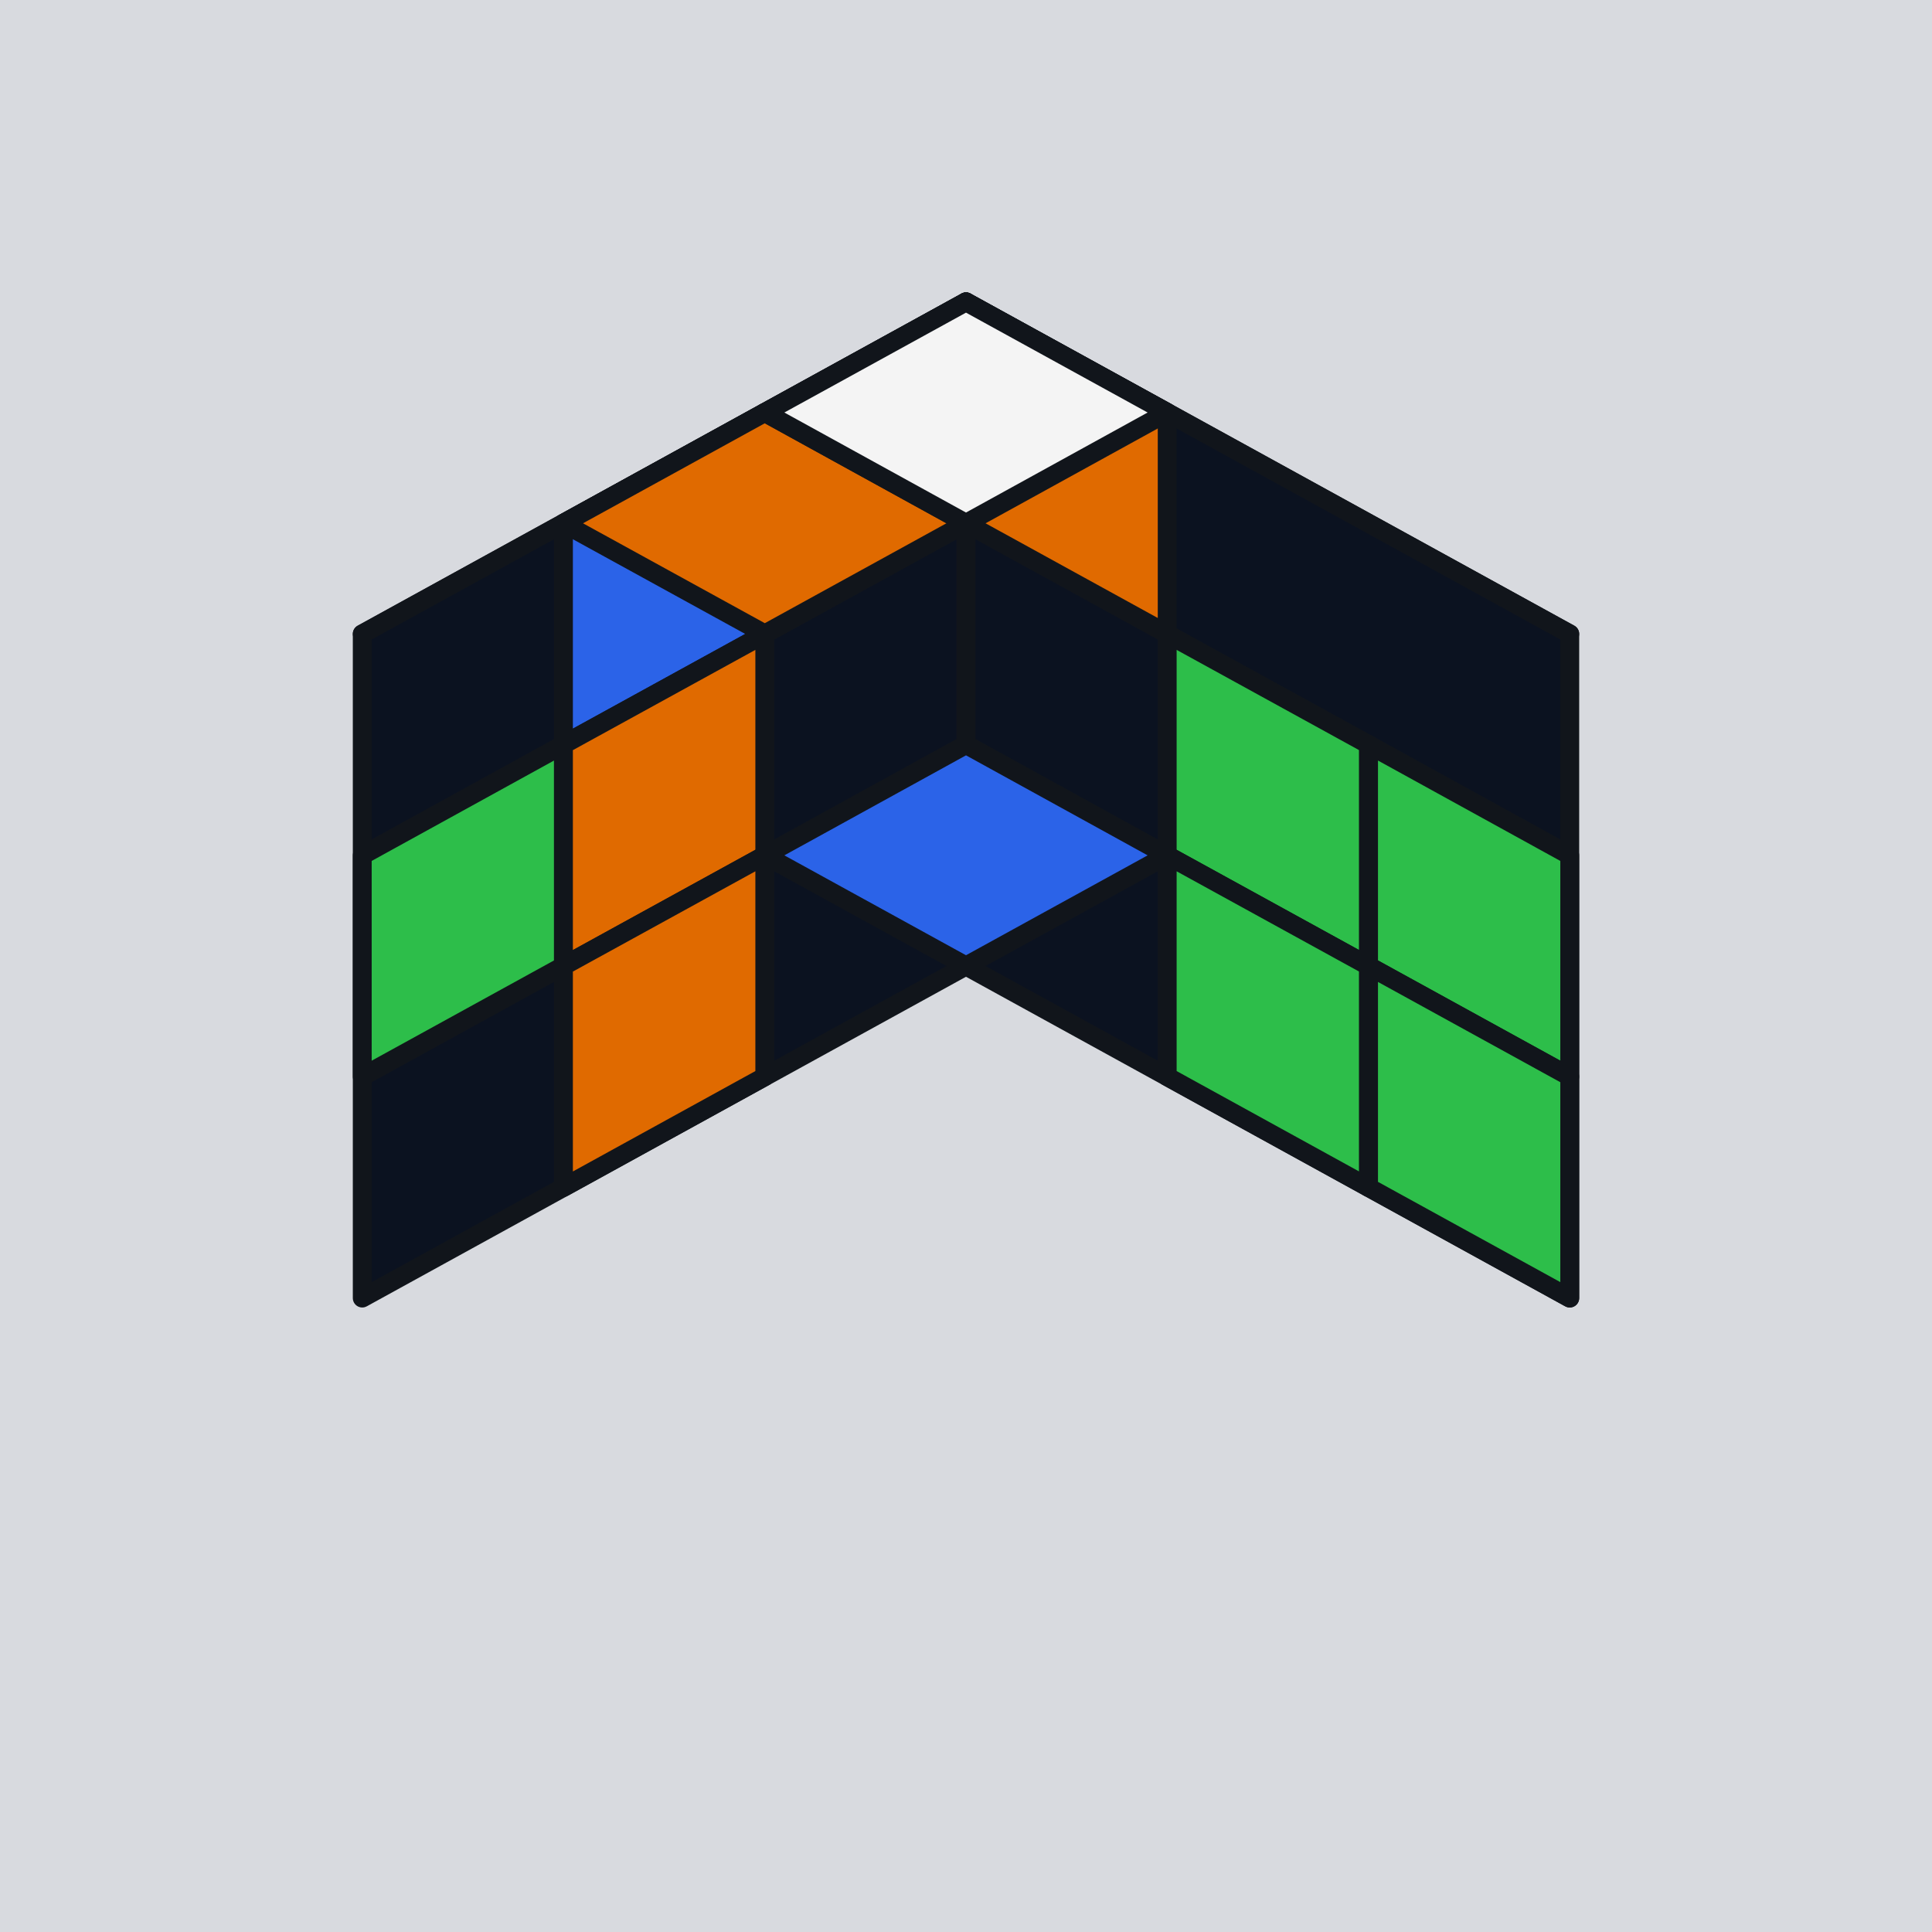
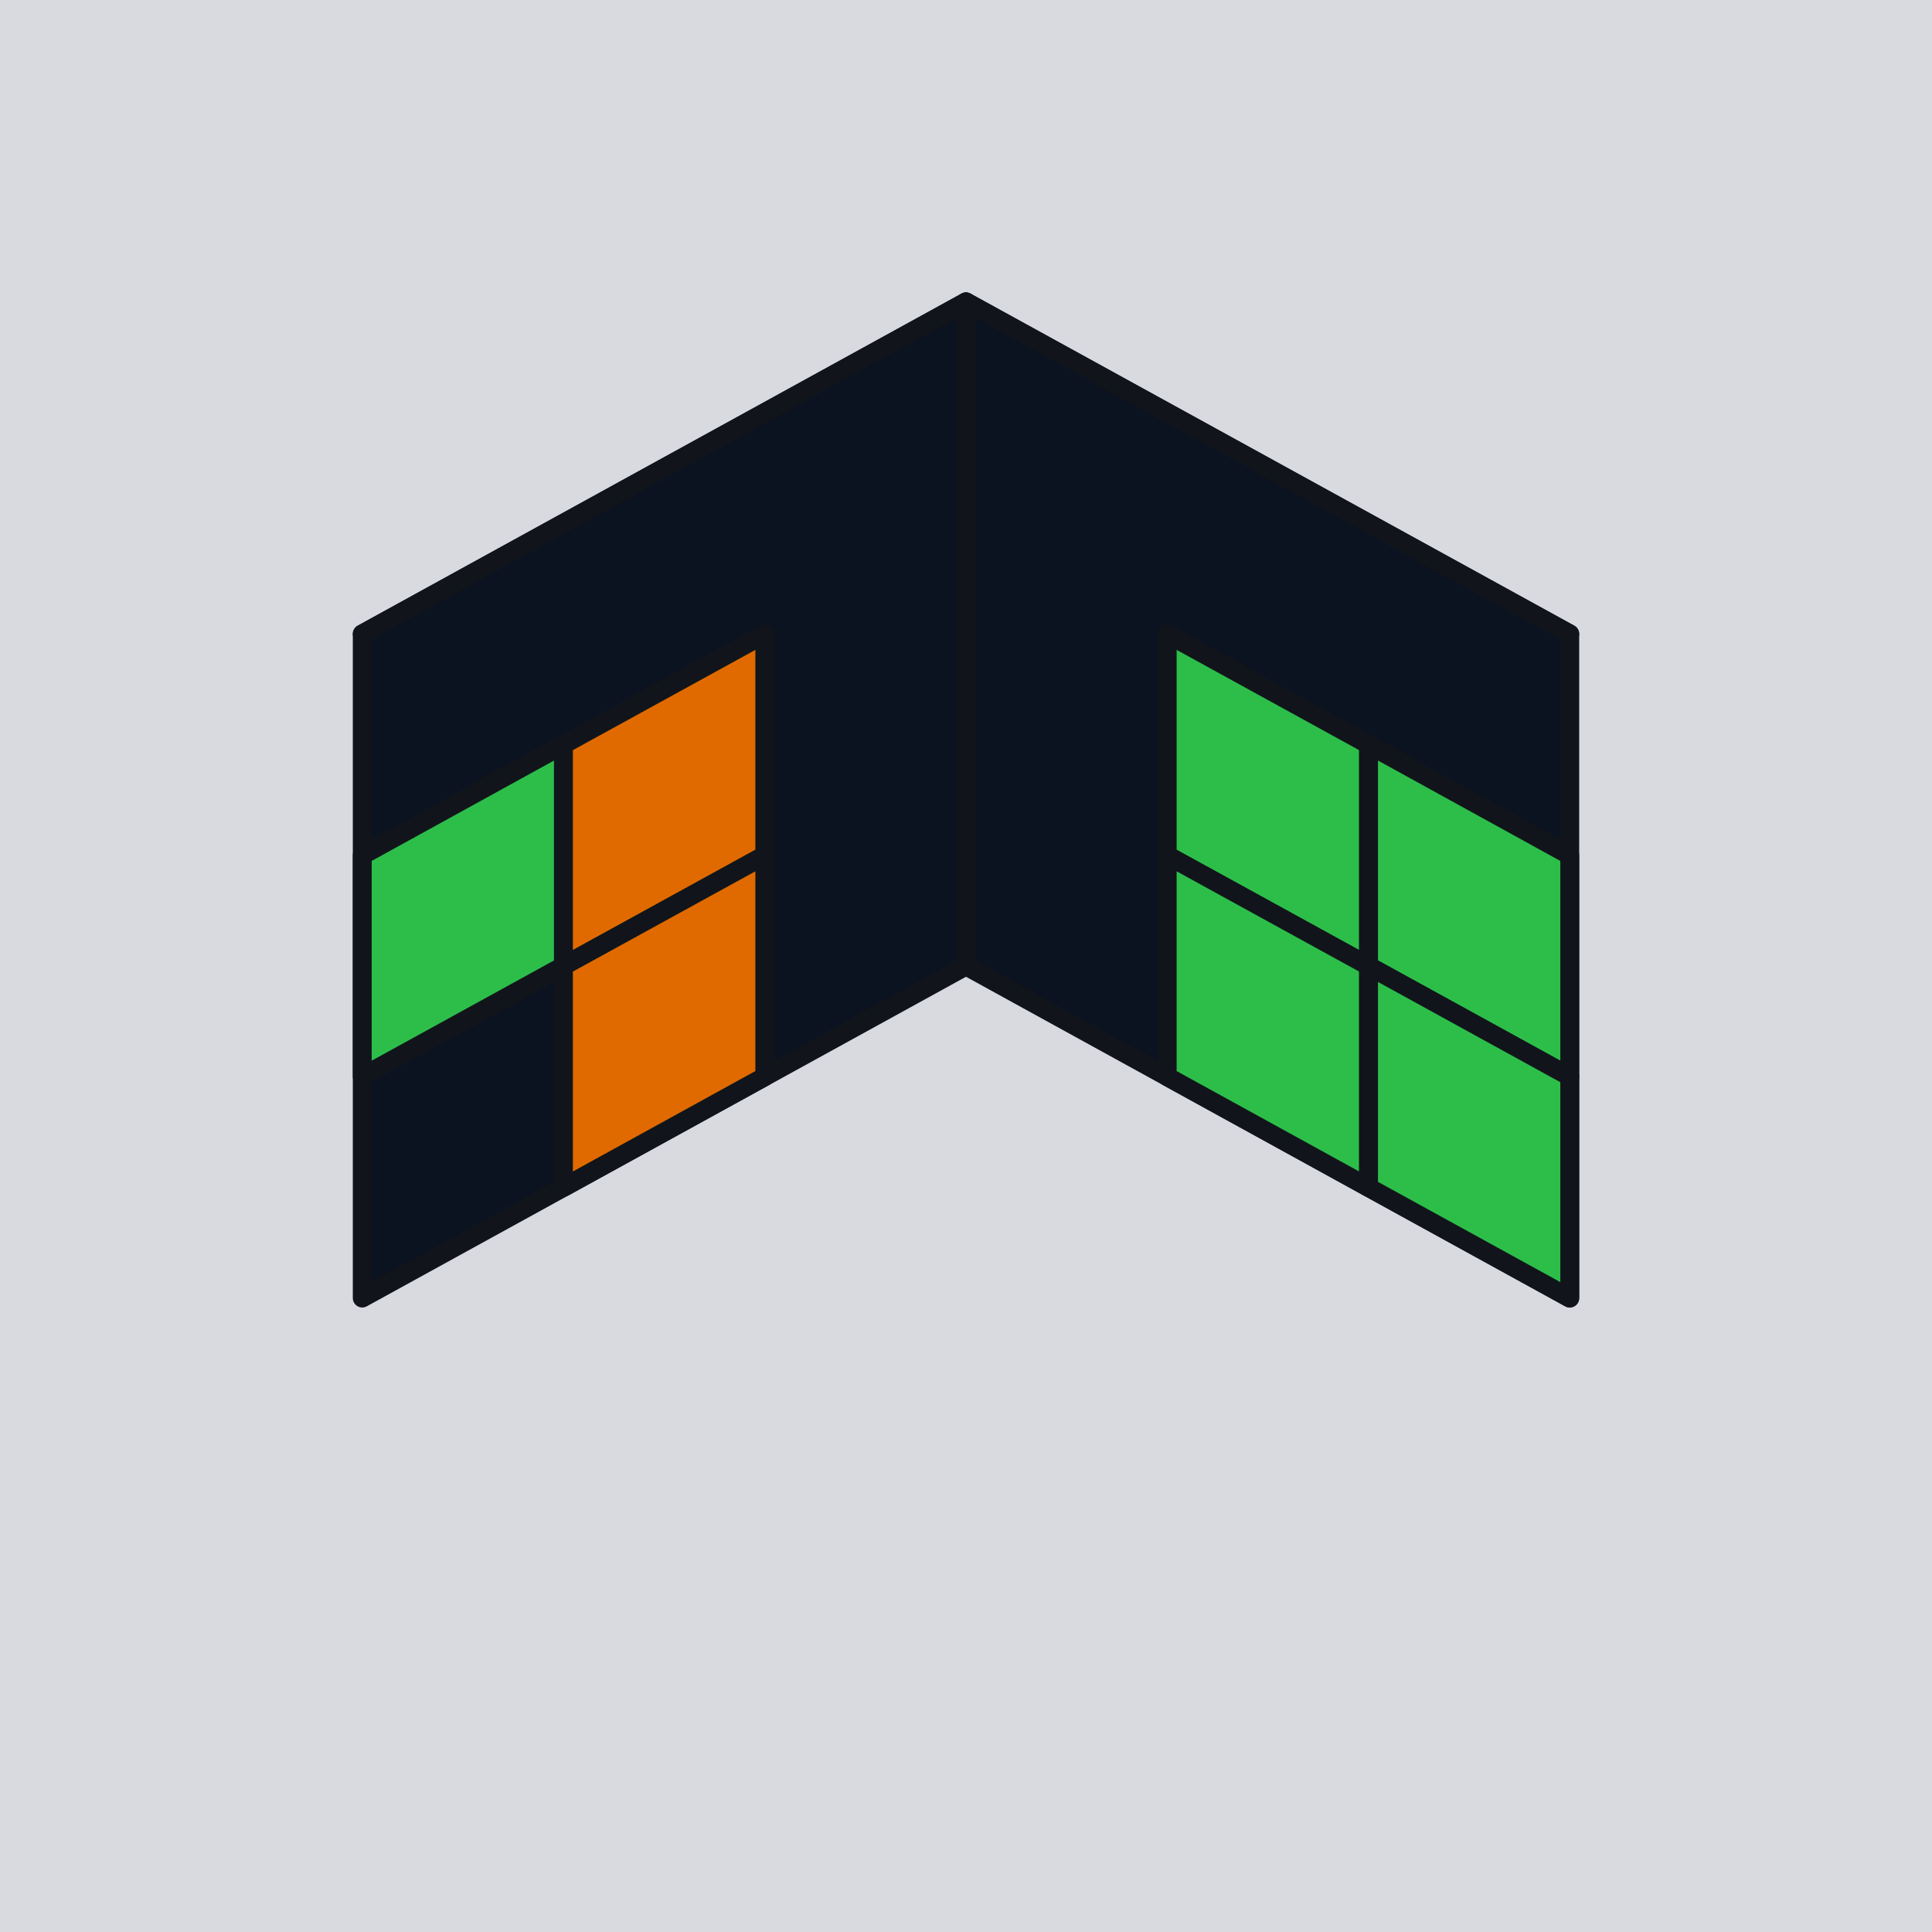
<svg xmlns="http://www.w3.org/2000/svg" viewBox="0 0 128 128">
  <rect x="0" y="0" width="128" height="128" fill="#D8DADF" />
  <polygon points="64.00,64.00 104.00,42.00 64.00,20.00 24.00,42.00" fill="#0B1220" stroke="#11151B" stroke-width="1.25" stroke-linejoin="round" />
  <polygon points="24.00,42.00 64.00,20.00 64.00,64.00 24.00,86.00" fill="#0B1220" stroke="#11151B" stroke-width="1.25" stroke-linejoin="round" />
  <polygon points="64.00,20.00 104.00,42.00 104.00,86.00 64.00,64.00" fill="#0B1220" stroke="#11151B" stroke-width="1.25" stroke-linejoin="round" />
-   <polygon points="37.33,34.67 50.67,27.33 50.67,42.00 37.33,49.33" fill="#2B63E8" stroke="#11151B" stroke-width="1.25" stroke-linejoin="round" />
-   <polygon points="50.67,27.33 64.00,20.00 64.00,34.67 50.67,42.00" fill="#2DBE4A" stroke="#11151B" stroke-width="1.25" stroke-linejoin="round" />
  <polygon points="24.00,56.67 37.33,49.33 37.33,64.00 24.00,71.33" fill="#2DBE4A" stroke="#11151B" stroke-width="1.25" stroke-linejoin="round" />
  <polygon points="37.33,49.33 50.67,42.00 50.67,56.67 37.33,64.00" fill="#E06A00" stroke="#11151B" stroke-width="1.25" stroke-linejoin="round" />
  <polygon points="37.33,64.00 50.67,56.67 50.67,71.33 37.33,78.67" fill="#E06A00" stroke="#11151B" stroke-width="1.25" stroke-linejoin="round" />
-   <polygon points="64.00,20.00 77.33,27.33 77.33,42.00 64.00,34.67" fill="#E06A00" stroke="#11151B" stroke-width="1.25" stroke-linejoin="round" />
  <polygon points="77.33,42.00 90.67,49.33 90.67,64.00 77.33,56.67" fill="#2DBE4A" stroke="#11151B" stroke-width="1.25" stroke-linejoin="round" />
  <polygon points="90.67,49.33 104.00,56.67 104.00,71.33 90.67,64.00" fill="#2DBE4A" stroke="#11151B" stroke-width="1.25" stroke-linejoin="round" />
  <polygon points="77.33,56.67 90.67,64.00 90.67,78.67 77.33,71.33" fill="#2DBE4A" stroke="#11151B" stroke-width="1.25" stroke-linejoin="round" />
  <polygon points="90.67,64.00 104.00,71.33 104.00,86.00 90.67,78.67" fill="#2DBE4A" stroke="#11151B" stroke-width="1.25" stroke-linejoin="round" />
-   <polygon points="64.00,64.00 77.33,56.67 64.00,49.33 50.67,56.67" fill="#2B63E8" stroke="#11151B" stroke-width="1.25" stroke-linejoin="round" />
-   <polygon points="50.67,42.00 64.00,34.67 50.67,27.33 37.33,34.67" fill="#E06A00" stroke="#11151B" stroke-width="1.25" stroke-linejoin="round" />
-   <polygon points="64.00,34.67 77.33,27.33 64.00,20.00 50.67,27.33" fill="#F4F4F4" stroke="#11151B" stroke-width="1.25" stroke-linejoin="round" />
</svg>
